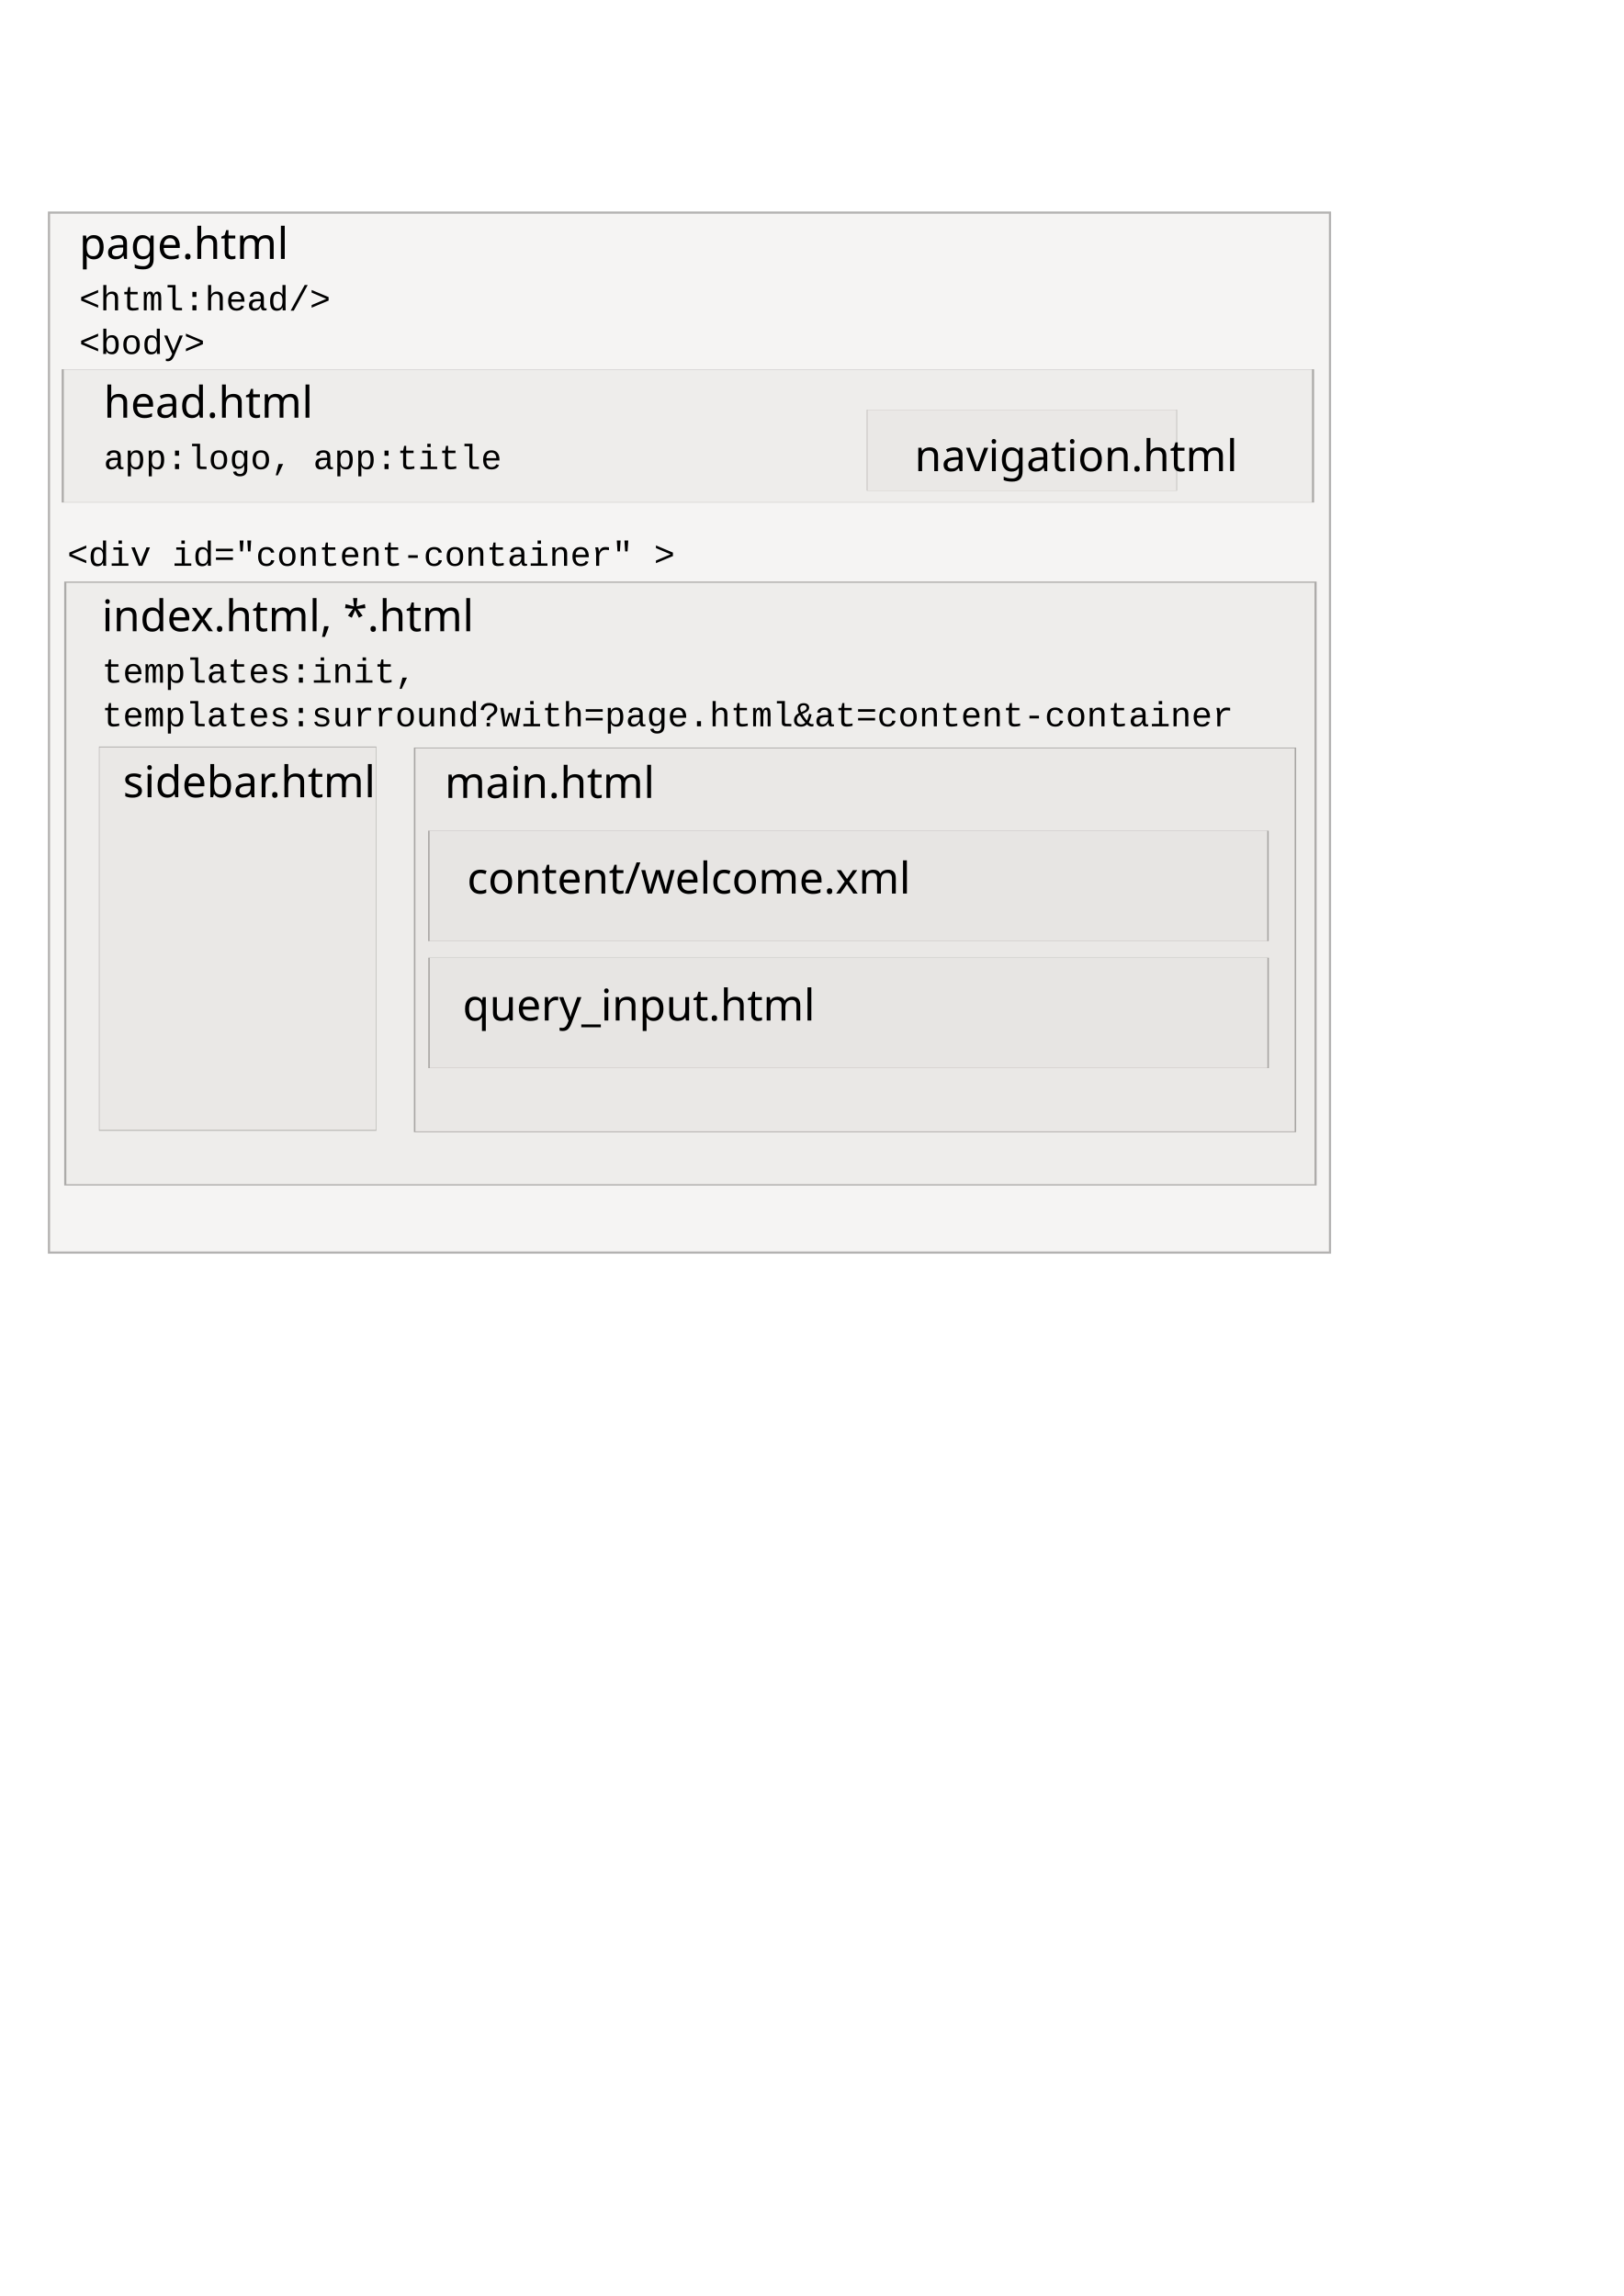
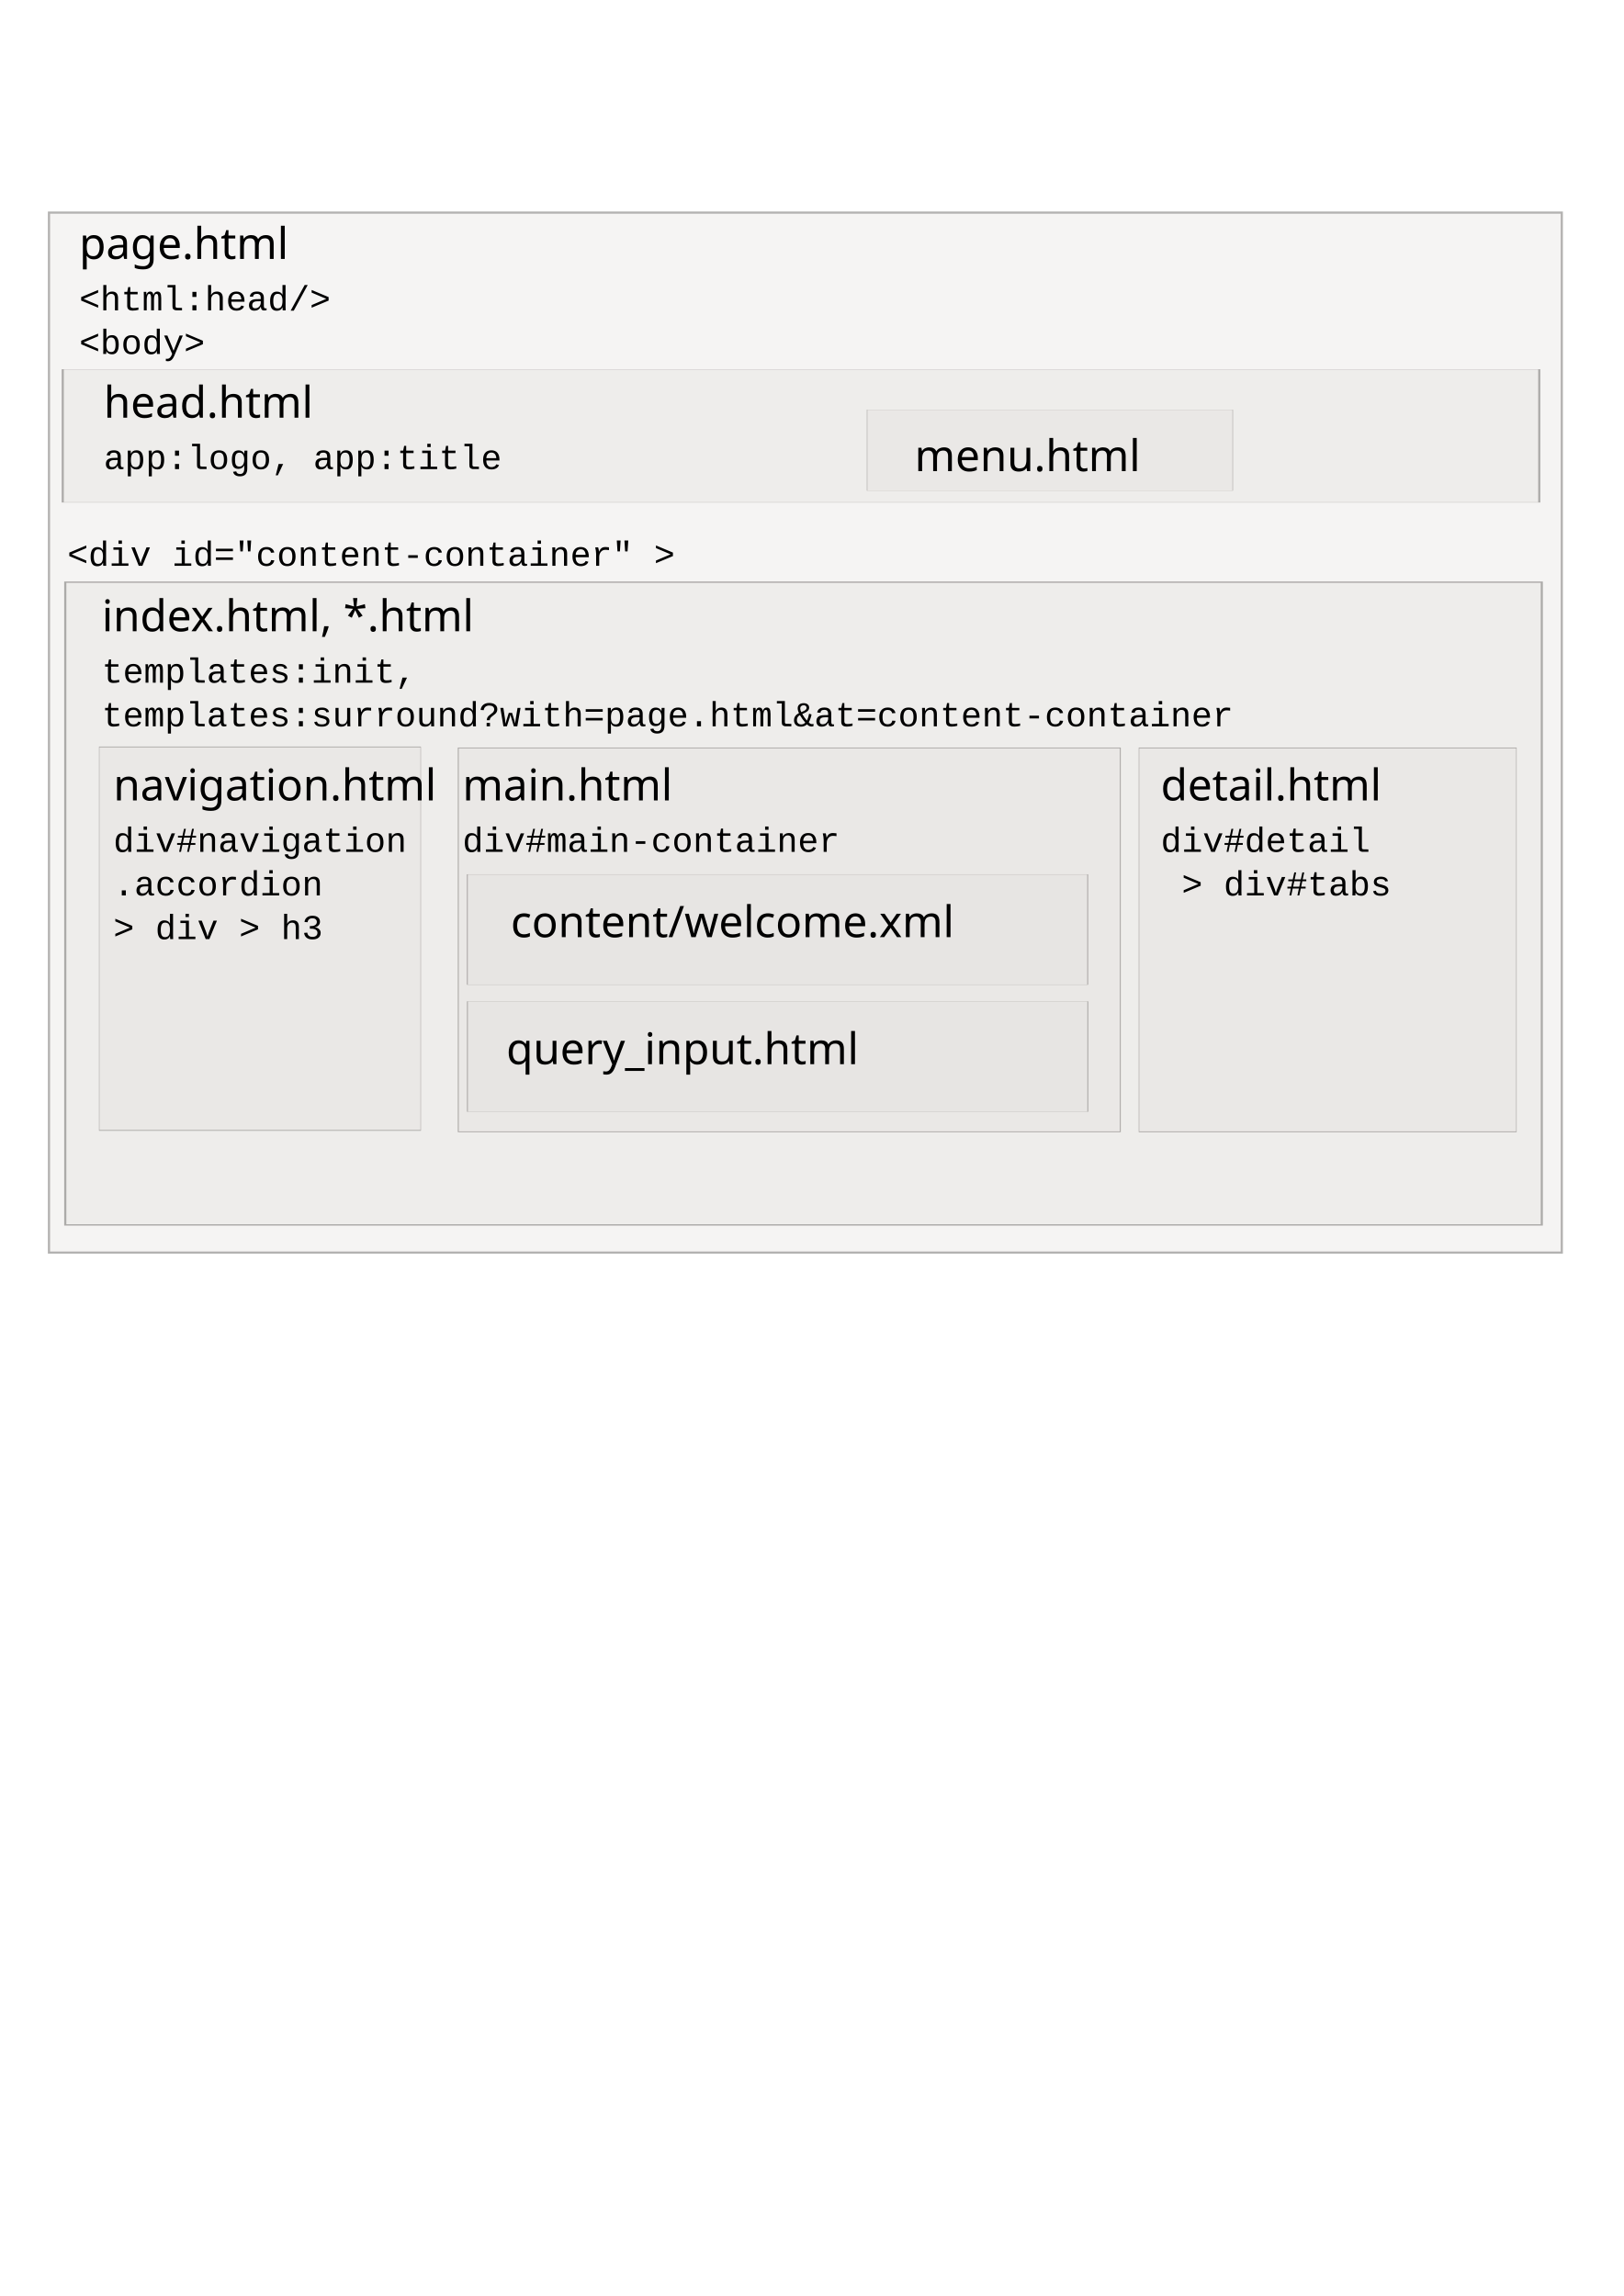
<svg xmlns="http://www.w3.org/2000/svg" xmlns:xlink="http://www.w3.org/1999/xlink" width="744.094" height="1052.362" id="svg3160" version="1.1">
  <defs id="defs3162" />
  <g id="layer1">
-     <rect style="opacity:0.345;fill:#e3dedb;fill-opacity:1;stroke:#241f1c;stroke-width:1;stroke-miterlimit:4;stroke-dasharray:none" id="rect3168" width="587.057" height="476.676" x="22.443" y="97.443" />
+     <rect style="opacity:0.345;fill:#e3dedb;fill-opacity:1;stroke:#241f1c;stroke-width:1;stroke-miterlimit:4;stroke-dasharray:none" id="rect3168" width="693.278" height="476.676" x="22.443" y="97.443" />
    <text xml:space="preserve" style="font-size:40px;font-style:normal;font-weight:normal;line-height:125%;letter-spacing:0px;word-spacing:0px;fill:#000000;fill-opacity:1;stroke:none;font-family:Sans" x="36.289" y="118.671" id="text3940">
      <tspan x="36.289" y="118.671" id="tspan3944" style="font-size:20px">page.html</tspan>
      <tspan x="36.289" y="142.239" style="font-size:16px;font-style:normal;font-variant:normal;font-weight:normal;font-stretch:normal;font-family:Courier New;-inkscape-font-specification:Courier New" id="tspan4112">&lt;html:head/&gt;</tspan>
      <tspan x="36.289" y="162.239" style="font-size:16px;font-style:normal;font-variant:normal;font-weight:normal;font-stretch:normal;font-family:Courier New;-inkscape-font-specification:Courier New" id="tspan4148">&lt;body&gt;</tspan>
    </text>
    <use x="0" y="0" xlink:href="#rect3168" id="use3958" transform="matrix(0.9760035,0,0,0.1278894,6.850744,156.8321)" width="744.094" height="1052.362" />
    <text id="text3962" y="191.439" x="47.524" style="font-size:40px;font-style:normal;font-weight:normal;line-height:125%;letter-spacing:0px;word-spacing:0px;fill:#000000;fill-opacity:1;stroke:none;font-family:Sans" xml:space="preserve">
      <tspan style="font-size:20px" y="191.439" x="47.524" id="tspan3966">head.html</tspan>
      <tspan style="font-size:16px;font-style:normal;font-variant:normal;font-weight:normal;font-stretch:normal;font-family:Courier New;-inkscape-font-specification:Courier New" y="215.008" x="47.524" id="tspan3994">app:logo, app:title</tspan>
    </text>
-     <use x="0" y="0" xlink:href="#rect3168" id="use3958-9" transform="matrix(0.9760035,0,0,0.579515,8.008548,210.3673)" width="744.094" height="1052.362" />
+     <use x="0" y="0" xlink:href="#rect3168" id="use3958-9" transform="matrix(0.9760035,0,0,0.6180304,8.008548,206.6142)" width="744.094" height="1052.362" />
    <text id="text3962-8" y="289.336" x="46.681" style="font-size:40px;font-style:normal;font-weight:normal;line-height:125%;letter-spacing:0px;word-spacing:0px;fill:#000000;fill-opacity:1;stroke:none;font-family:Sans" xml:space="preserve">
      <tspan style="font-size:20px" y="289.336" x="46.681" id="tspan3966-7">index.html, *.html</tspan>
      <tspan style="font-size:16px;font-style:normal;font-variant:normal;font-weight:normal;font-stretch:normal;font-family:Courier New;-inkscape-font-specification:Courier New" y="312.905" x="46.681" id="tspan4116">templates:init, </tspan>
      <tspan style="font-size:16px;font-style:normal;font-variant:normal;font-weight:normal;font-stretch:normal;font-family:Courier New;-inkscape-font-specification:Courier New" y="332.905" x="46.681" id="tspan4120">templates:surround?with=page.html&amp;at=content-container</tspan>
    </text>
    <use x="0" y="0" xlink:href="#use3958" id="use3996" transform="matrix(0.2476338,0,0,0.6078335,390.2417,84.90829)" width="744.094" height="1052.362" />
    <text xml:space="preserve" style="font-size:40px;font-style:normal;font-weight:normal;line-height:125%;letter-spacing:0px;word-spacing:0px;fill:#000000;fill-opacity:1;stroke:none;font-family:Sans" x="419.128" y="215.952" id="text4011">
-       <tspan id="tspan4015" x="419.128" y="215.952" style="font-size:20px">navigation.html</tspan>
+       <tspan id="tspan4015" x="419.128" y="215.952" style="font-size:20px">menu.html</tspan>
    </text>
-     <use x="0" y="0" xlink:href="#rect3168" id="use4023" transform="matrix(0.2161413,0,0,0.3686694,40.62309,306.4455)" width="744.094" height="1052.362" />
-     <use x="0" y="0" xlink:href="#rect3168" id="use4025" transform="matrix(0.6875346,0,0,0.3690615,174.5862,306.8567)" width="744.094" height="1052.362" />
-     <text id="text3962-8-7" y="365.411" x="56.372" style="font-size:40px;font-style:normal;font-weight:normal;line-height:125%;letter-spacing:0px;word-spacing:0px;fill:#000000;fill-opacity:1;stroke:none;font-family:Sans" xml:space="preserve">
-       <tspan style="font-size:20px" y="365.411" x="56.372" id="tspan3966-7-7">sidebar.html</tspan>
-     </text>
-     <text id="text3962-8-7-0" y="365.731" x="203.815" style="font-size:40px;font-style:normal;font-weight:normal;line-height:125%;letter-spacing:0px;word-spacing:0px;fill:#000000;fill-opacity:1;stroke:none;font-family:Sans" xml:space="preserve">
-       <tspan style="font-size:20px" y="365.731" x="203.815" id="tspan3966-7-7-8">main.html</tspan>
-     </text>
-     <use x="0" y="0" xlink:href="#use3958" id="use3996-1" transform="matrix(0.6711372,0,0,0.8286669,177.2314,240.495)" width="744.094" height="1052.362" />
-     <text xml:space="preserve" style="font-size:40px;font-style:normal;font-weight:normal;line-height:125%;letter-spacing:0px;word-spacing:0px;fill:#000000;fill-opacity:1;stroke:none;font-family:Sans" x="214.072" y="409.542" id="text4011-4">
-       <tspan id="tspan4015-0" x="214.072" y="409.542" style="font-size:20px">content/welcome.xml</tspan>
-     </text>
-     <use height="1052.362" width="744.094" transform="matrix(0.6711372,0,0,0.8286669,177.3105,298.7121)" id="use4106" xlink:href="#use3958" y="0" x="0" />
-     <text id="text4108" y="467.759" x="212.03" style="font-size:40px;font-style:normal;font-weight:normal;line-height:125%;letter-spacing:0px;word-spacing:0px;fill:#000000;fill-opacity:1;stroke:none;font-family:Sans" xml:space="preserve">
-       <tspan style="font-size:20px" y="467.759" x="212.03" id="tspan4110">query_input.html</tspan>
-     </text>
+     <use x="0" y="0" xlink:href="#rect3168" id="use4023" transform="matrix(0.2125049,0,0,0.3686694,40.7047,306.4455)" width="744.094" height="1052.362" />
+     <use x="0" y="0" xlink:href="#rect3168" id="use4025" transform="matrix(0.437605,0,0,0.3690615,200.1954,306.8567)" width="744.094" height="1052.362" />
+     <use x="0" y="0" xlink:href="#use3958" id="use3996-1" transform="matrix(0.4201499,0,0,0.8286669,202.0809,260.495)" width="744.094" height="1052.362" />
+     <use height="1052.362" width="744.094" transform="matrix(0.4201499,0,0,0.8286669,202.1304,318.7121)" id="use4106" xlink:href="#use3958" y="0" x="0" />
    <text xml:space="preserve" style="font-size:40px;font-style:normal;font-weight:normal;line-height:125%;letter-spacing:0px;word-spacing:0px;fill:#000000;fill-opacity:1;stroke:none;font-family:Sans" x="30.853" y="259.337" id="text3940-4">
      <tspan x="30.853" y="259.337" style="font-size:16px;font-style:normal;font-variant:normal;font-weight:normal;font-stretch:normal;font-family:Courier New;-inkscape-font-specification:Courier New" id="tspan4112-7">&lt;div id="content-container" &gt;</tspan>
    </text>
+     <use height="1052.362" width="744.094" transform="matrix(0.2494531,0,0,0.3690615,516.3722,306.8567)" id="use3062" xlink:href="#rect3168" y="0" x="0" />
+     <text id="text3054" y="366.859" x="531.943" style="font-size:40px;font-style:normal;font-weight:normal;line-height:125%;letter-spacing:0px;word-spacing:0px;fill:#000000;fill-opacity:1;stroke:none;font-family:Sans" xml:space="preserve">
+       <tspan style="font-size:20px" id="tspan3056" y="366.859" x="531.943">detail.html</tspan>
+       <tspan id="tspan3058" style="font-size:16px;font-style:normal;font-variant:normal;font-weight:normal;font-stretch:normal;font-family:Courier New;-inkscape-font-specification:Courier New" y="390.428" x="531.943">div#detail</tspan>
+       <tspan id="tspan3060" style="font-size:16px;font-style:normal;font-variant:normal;font-weight:normal;font-stretch:normal;font-family:Courier New;-inkscape-font-specification:Courier New" y="410.428" x="531.943"> &gt; div#tabs</tspan>
+     </text>
+     <text xml:space="preserve" style="font-size:40px;font-style:normal;font-weight:normal;line-height:125%;letter-spacing:0px;word-spacing:0px;fill:#000000;fill-opacity:1;stroke:none;font-family:Sans" x="211.943" y="366.859" id="text3068">
+       <tspan x="211.943" y="366.859" id="tspan3070" style="font-size:20px">main.html</tspan>
+       <tspan x="211.943" y="390.428" style="font-size:16px;font-style:normal;font-variant:normal;font-weight:normal;font-stretch:normal;font-family:Courier New;-inkscape-font-specification:Courier New" id="tspan3072">div#main-container</tspan>
+       <tspan x="211.943" y="410.428" style="font-size:16px;font-style:normal;font-variant:normal;font-weight:normal;font-stretch:normal;font-family:Courier New;-inkscape-font-specification:Courier New" id="tspan3074" />
+     </text>
+     <text xml:space="preserve" style="font-size:40px;font-style:normal;font-weight:normal;line-height:125%;letter-spacing:0px;word-spacing:0px;fill:#000000;fill-opacity:1;stroke:none;font-family:Sans" x="51.943" y="366.859" id="text3076">
+       <tspan x="51.943" y="366.859" id="tspan3078" style="font-size:20px">navigation.html</tspan>
+       <tspan x="51.943" y="390.428" style="font-size:16px;font-style:normal;font-variant:normal;font-weight:normal;font-stretch:normal;font-family:Courier New;-inkscape-font-specification:Courier New" id="tspan3080">div#navigation</tspan>
+       <tspan x="51.943" y="410.428" style="font-size:16px;font-style:normal;font-variant:normal;font-weight:normal;font-stretch:normal;font-family:Courier New;-inkscape-font-specification:Courier New" id="tspan3082">.accordion</tspan>
+       <tspan x="51.943" y="430.428" style="font-size:16px;font-style:normal;font-variant:normal;font-weight:normal;font-stretch:normal;font-family:Courier New;-inkscape-font-specification:Courier New" id="tspan3090">&gt; div &gt; h3</tspan>
+     </text>
+     <text xml:space="preserve" style="font-size:40px;font-style:normal;font-weight:normal;line-height:125%;letter-spacing:0px;word-spacing:0px;fill:#000000;fill-opacity:1;stroke:none;font-family:Sans" x="234.072" y="429.542" id="text4011-4">
+       <tspan id="tspan4015-0" x="234.072" y="429.542" style="font-size:20px">content/welcome.xml</tspan>
+     </text>
+     <text id="text4108" y="487.759" x="232.03" style="font-size:40px;font-style:normal;font-weight:normal;line-height:125%;letter-spacing:0px;word-spacing:0px;fill:#000000;fill-opacity:1;stroke:none;font-family:Sans" xml:space="preserve">
+       <tspan style="font-size:20px" y="487.759" x="232.03" id="tspan4110">query_input.html</tspan>
+     </text>
  </g>
</svg>
